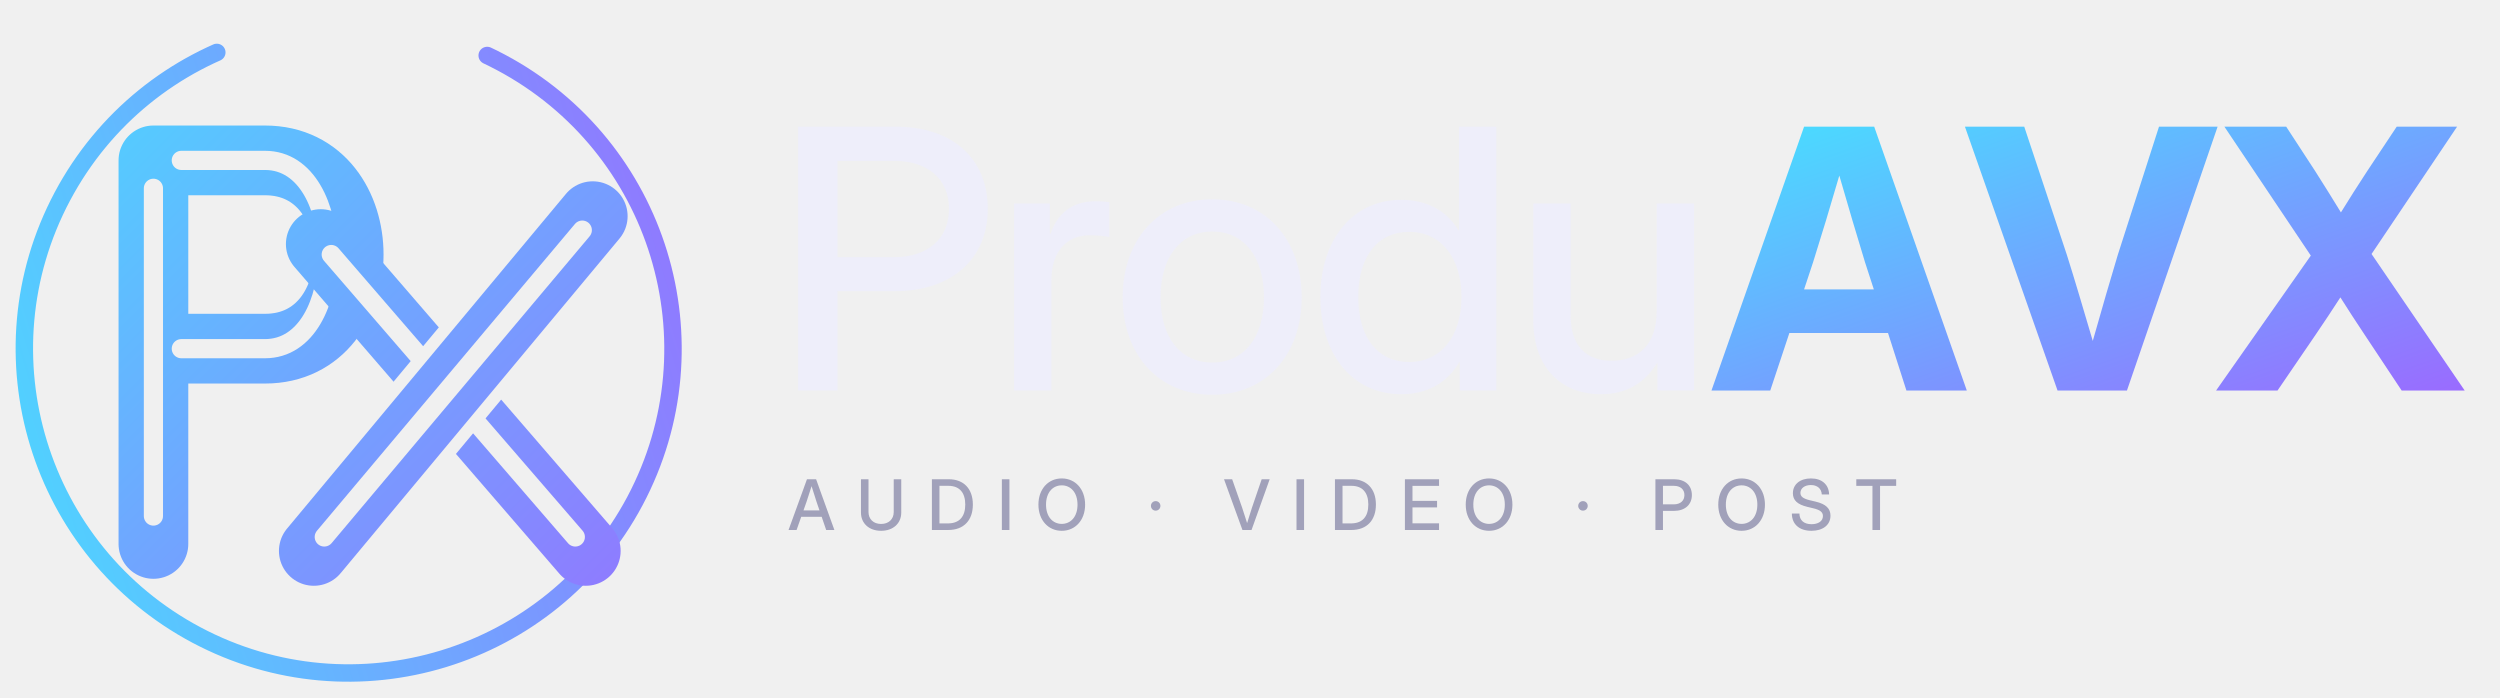
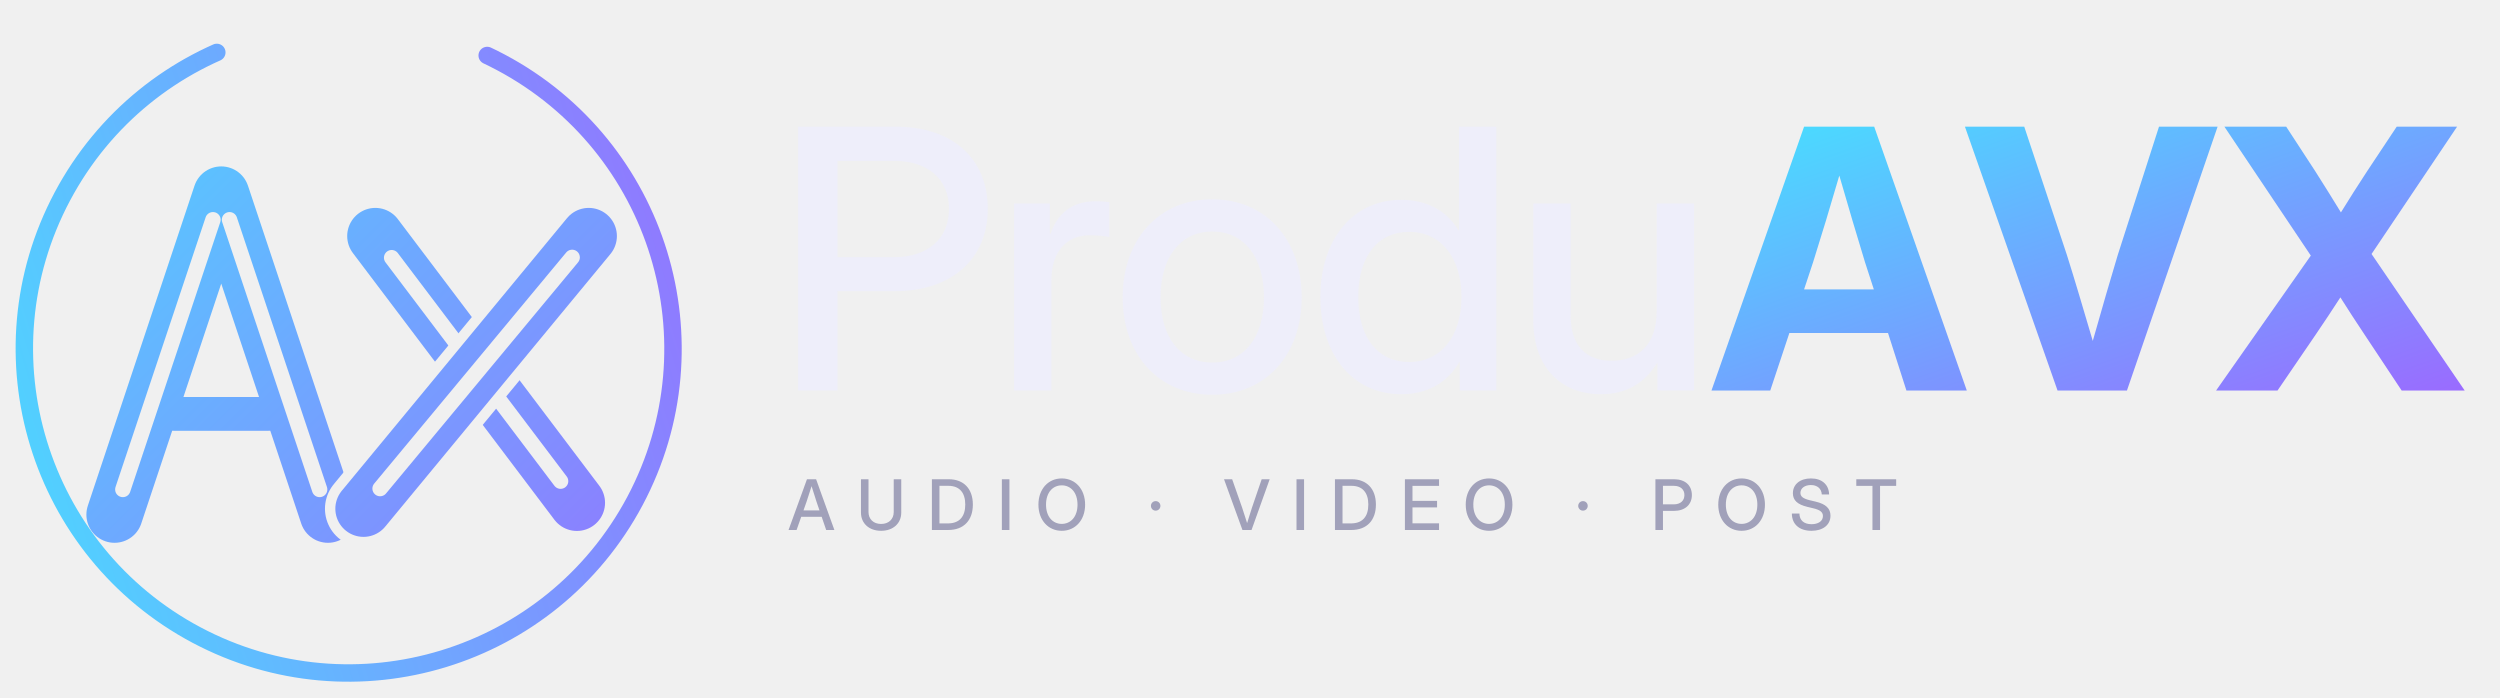
<svg xmlns="http://www.w3.org/2000/svg" viewBox="0 0 717 200" role="img" aria-label="ProduAVX">
  <defs>
    <linearGradient id="gld" x1="0" y1="0" x2="1" y2="1">
      <stop offset="0" stop-color="#46e0ff" />
      <stop offset="1" stop-color="#9a6bff" />
    </linearGradient>
  </defs>
  <mask id="mld" maskUnits="userSpaceOnUse" x="0" y="0" width="200" height="200">
-     <g fill="none" stroke-linecap="round" stroke-linejoin="round">
-       <path d="M44 156V46H76C108 46 108 100 76 100H44" stroke="#fff" stroke-width="20" />
-       <path d="M44 148V54M52 46H76C100 46 100 100 76 100H52" stroke="#000" stroke-width="5.5" />
-       <path d="M92 70L168 158" stroke="#fff" stroke-width="20" />
-       <path d="M95 73L165 154" stroke="#000" stroke-width="5.5" />
-       <path d="M170 62L90 158" stroke="#000" stroke-width="27" />
-       <path d="M170 62L90 158" stroke="#fff" stroke-width="20" />
-       <path d="M167 66L93 154" stroke="#000" stroke-width="5.5" />
+     <g fill="none" stroke-linecap="round" stroke-linejoin="round" transform="translate(100 100) scale(.85) translate(-103 -102)">
+       <path d="M24 158L60 50L96 158" stroke="#fff" stroke-width="19" />
+       <path d="M44 124H76" stroke="#fff" stroke-width="11.4" />
+       <path d="M26.8 149.5L57.2 58.5M62.8 58.5L93.2 149.5" stroke="#000" stroke-width="5.2" />
+       <g transform="translate(6 0)">
+         <path d="M106 64L174 154" stroke="#fff" stroke-width="19" />
+         <path d="M111.5 71.3L168.5 146.7" stroke="#000" stroke-width="5.2" />
+         <path d="M178 64L102 156" stroke="#000" stroke-width="26" />
+         <path d="M178 64L102 156" stroke="#fff" stroke-width="19" />
+         <path d="M172.4 71.2L107.6 149.2" stroke="#000" stroke-width="5.2" />
+       </g>
    </g>
  </mask>
  <circle cx="100" cy="100" r="93" fill="none" stroke="url(#gld)" stroke-width="5" stroke-linecap="round" stroke-dasharray="500 80" transform="rotate(-62 100 100)" />
  <rect width="200" height="200" fill="url(#gld)" mask="url(#mld)" />
  <path d="M228.906 112.0H240.18V83.512H256.582C272.781 83.512 283.293 74.422 283.293 59.898C283.293 45.426 273.137 36.336 256.938 36.336H228.906ZM240.18 73.762V46.137H256.379C266.129 46.137 272.172 51.367 272.172 59.898C272.172 68.43 266.129 73.762 256.379 73.762Z M290.832 112.0H301.547V80.312C301.547 71.578 306.473 67.465 312.516 67.465C315.004 67.465 317.34 67.82 318.152 67.973V57.969C317.289 57.867 315.867 57.715 314.242 57.715C307.438 57.715 303.273 61.219 301.293 67.059H301.09V58.375H290.832Z M347.68 113.219C363.016 113.219 373.324 101.793 373.324 85.289C373.324 68.684 363.016 57.156 347.68 57.156C332.344 57.156 321.984 68.684 321.984 85.289C321.984 101.793 332.344 113.219 347.68 113.219ZM347.68 103.977C338.488 103.977 332.852 96.715 332.852 85.289C332.852 73.762 338.539 66.398 347.68 66.398C356.82 66.398 362.508 73.762 362.508 85.289C362.508 96.664 356.871 103.977 347.68 103.977Z M401.938 113.066C408.945 113.066 414.938 110.07 418.543 103.824H418.645V112.0H429.156V36.336H418.441V66.145H418.34C414.887 60.203 408.844 57.309 401.887 57.309C388.023 57.309 378.68 68.633 378.68 85.188C378.68 101.793 387.973 113.066 401.938 113.066ZM404.121 103.824C395.488 103.824 389.547 97.273 389.547 85.188C389.547 73.051 395.488 66.5 404.121 66.5C413.262 66.5 419.152 73.914 419.152 85.188C419.152 96.461 413.262 103.824 404.121 103.824Z M459.141 113.066C466.25 113.066 471.684 110.02 475.34 103.926V112.0H485.852V58.375H475.137V89.25C475.137 99.203 469.5 103.469 462.238 103.469C454.773 103.469 450.457 99.051 450.457 90.469V58.375H439.742V91.789C439.742 105.805 448.121 113.066 459.141 113.066Z" fill="#eeeefa" />
  <path d="M490.852 112.0H507.711L513.195 95.496H541.48L546.762 112.0H564.078L537.52 36.336H517.41ZM517.41 83.004 520.0 75.184C522.438 67.465 524.773 59.746 527.516 50.352C530.207 59.746 532.543 67.465 534.879 75.184L537.418 83.004Z M590.102 112.0H610.008L636.008 36.336H619.199L607.367 73.152C605.184 80.363 602.848 88.488 600.207 97.781C597.465 88.488 595.078 80.363 592.793 73.152L580.555 36.336H563.543Z M635.574 112.0H653.195L664.113 96.004C666.551 92.449 668.887 88.895 671.223 85.289C673.508 88.895 675.793 92.449 678.18 96.004L688.793 112.0H706.871L680.16 72.848L704.688 36.336H687.371L678.84 49.184C676.25 53.094 673.812 57.004 671.375 60.914C668.988 57.004 666.551 53.094 664.062 49.184L655.684 36.336H637.961L662.742 73.305Z" fill="url(#gld)" />
  <path d="M226.156 152.0H228.461L229.789 148.221H235.658L236.947 152.0H239.301L234.057 137.449H231.439ZM230.443 146.375 231.352 143.797C231.752 142.596 232.172 141.316 232.758 139.432C233.334 141.316 233.744 142.596 234.145 143.797L235.023 146.375Z M252.698 152.234C256.194 152.234 258.479 150.057 258.479 147.02V137.449H256.321V146.844C256.321 148.836 254.944 150.271 252.698 150.271C250.462 150.271 249.085 148.836 249.085 146.844V137.449H246.927V147.02C246.927 150.057 249.202 152.234 252.698 152.234Z M271.974 152.0C276.418 152.0 279.015 149.227 279.015 144.705C279.015 140.203 276.408 137.449 272.121 137.449H267.267V152.0ZM269.435 150.115V139.334H271.984C275.226 139.334 276.837 141.336 276.837 144.705C276.837 148.094 275.226 150.115 271.837 150.115Z M289.502 137.449H287.334V152.0H289.502Z M304.511 152.234C308.388 152.234 311.21 149.188 311.21 144.734C311.21 140.262 308.388 137.215 304.511 137.215C300.634 137.215 297.821 140.262 297.821 144.734C297.821 149.178 300.634 152.234 304.511 152.234ZM304.511 150.252C302.001 150.252 299.999 148.279 299.999 144.734C299.999 141.17 302.001 139.197 304.511 139.197C307.021 139.197 309.032 141.17 309.032 144.734C309.032 148.279 307.021 150.252 304.511 150.252Z  M331.442 146.453C332.214 146.453 332.809 145.848 332.809 145.086C332.809 144.324 332.214 143.719 331.442 143.719C330.68 143.719 330.085 144.324 330.085 145.086C330.085 145.848 330.68 146.453 331.442 146.453Z  M356.332 152.0H358.94L364.145 137.449H361.85L359.047 145.652C358.696 146.707 358.256 148.113 357.67 150.027C357.065 148.113 356.616 146.707 356.264 145.652L353.383 137.449H351.049Z M374.007 137.449H371.839V152.0H374.007Z M387.57 152.0C392.014 152.0 394.611 149.227 394.611 144.705C394.611 140.203 392.004 137.449 387.717 137.449H382.863V152.0ZM385.031 150.115V139.334H387.58C390.822 139.334 392.434 141.336 392.434 144.705C392.434 148.094 390.822 150.115 387.434 150.115Z M402.93 152.0H412.716V150.096H405.098V145.525H412.149V143.641H405.098V139.354H412.716V137.449H402.93Z M427.06 152.234C430.937 152.234 433.759 149.188 433.759 144.734C433.759 140.262 430.937 137.215 427.06 137.215C423.183 137.215 420.371 140.262 420.371 144.734C420.371 149.178 423.183 152.234 427.06 152.234ZM427.06 150.252C424.55 150.252 422.548 148.279 422.548 144.734C422.548 141.17 424.55 139.197 427.06 139.197C429.57 139.197 431.582 141.17 431.582 144.734C431.582 148.279 429.57 150.252 427.06 150.252Z  M453.991 146.453C454.763 146.453 455.359 145.848 455.359 145.086C455.359 144.324 454.763 143.719 453.991 143.719C453.23 143.719 452.634 144.324 452.634 145.086C452.634 145.848 453.23 146.453 453.991 146.453Z  M474.77 152.0H476.938V146.521H480.093C483.208 146.521 485.229 144.773 485.229 141.98C485.229 139.197 483.276 137.449 480.161 137.449H474.77ZM476.938 144.646V139.334H480.054C481.929 139.334 483.091 140.34 483.091 141.98C483.091 143.621 481.929 144.646 480.054 144.646Z M499.486 152.234C503.363 152.234 506.185 149.188 506.185 144.734C506.185 140.262 503.363 137.215 499.486 137.215C495.609 137.215 492.796 140.262 492.796 144.734C492.796 149.178 495.609 152.234 499.486 152.234ZM499.486 150.252C496.976 150.252 494.974 148.279 494.974 144.734C494.974 141.17 496.976 139.197 499.486 139.197C501.996 139.197 504.007 141.17 504.007 144.734C504.007 148.279 501.996 150.252 499.486 150.252Z M519.543 152.234C522.844 152.234 524.983 150.516 524.983 147.898C524.983 145.818 523.635 144.559 520.715 143.865L519.143 143.494C517.141 143.016 516.36 142.41 516.36 141.355C516.36 140.037 517.6 139.109 519.358 139.109C521.194 139.109 522.385 140.135 522.493 141.805H524.592C524.504 138.963 522.522 137.215 519.387 137.215C516.262 137.215 514.202 138.904 514.202 141.463C514.202 143.475 515.491 144.695 518.43 145.389L520.022 145.77C522.043 146.248 522.815 146.893 522.815 148.016C522.815 149.432 521.516 150.34 519.543 150.34C517.366 150.34 516.086 149.207 516.077 147.283H513.909C513.909 150.359 516.057 152.234 519.543 152.234Z M532.384 139.354H537.023V152.0H539.2V139.354H543.82V137.449H532.384Z" fill="#9393b0" opacity=".85" />
</svg>
